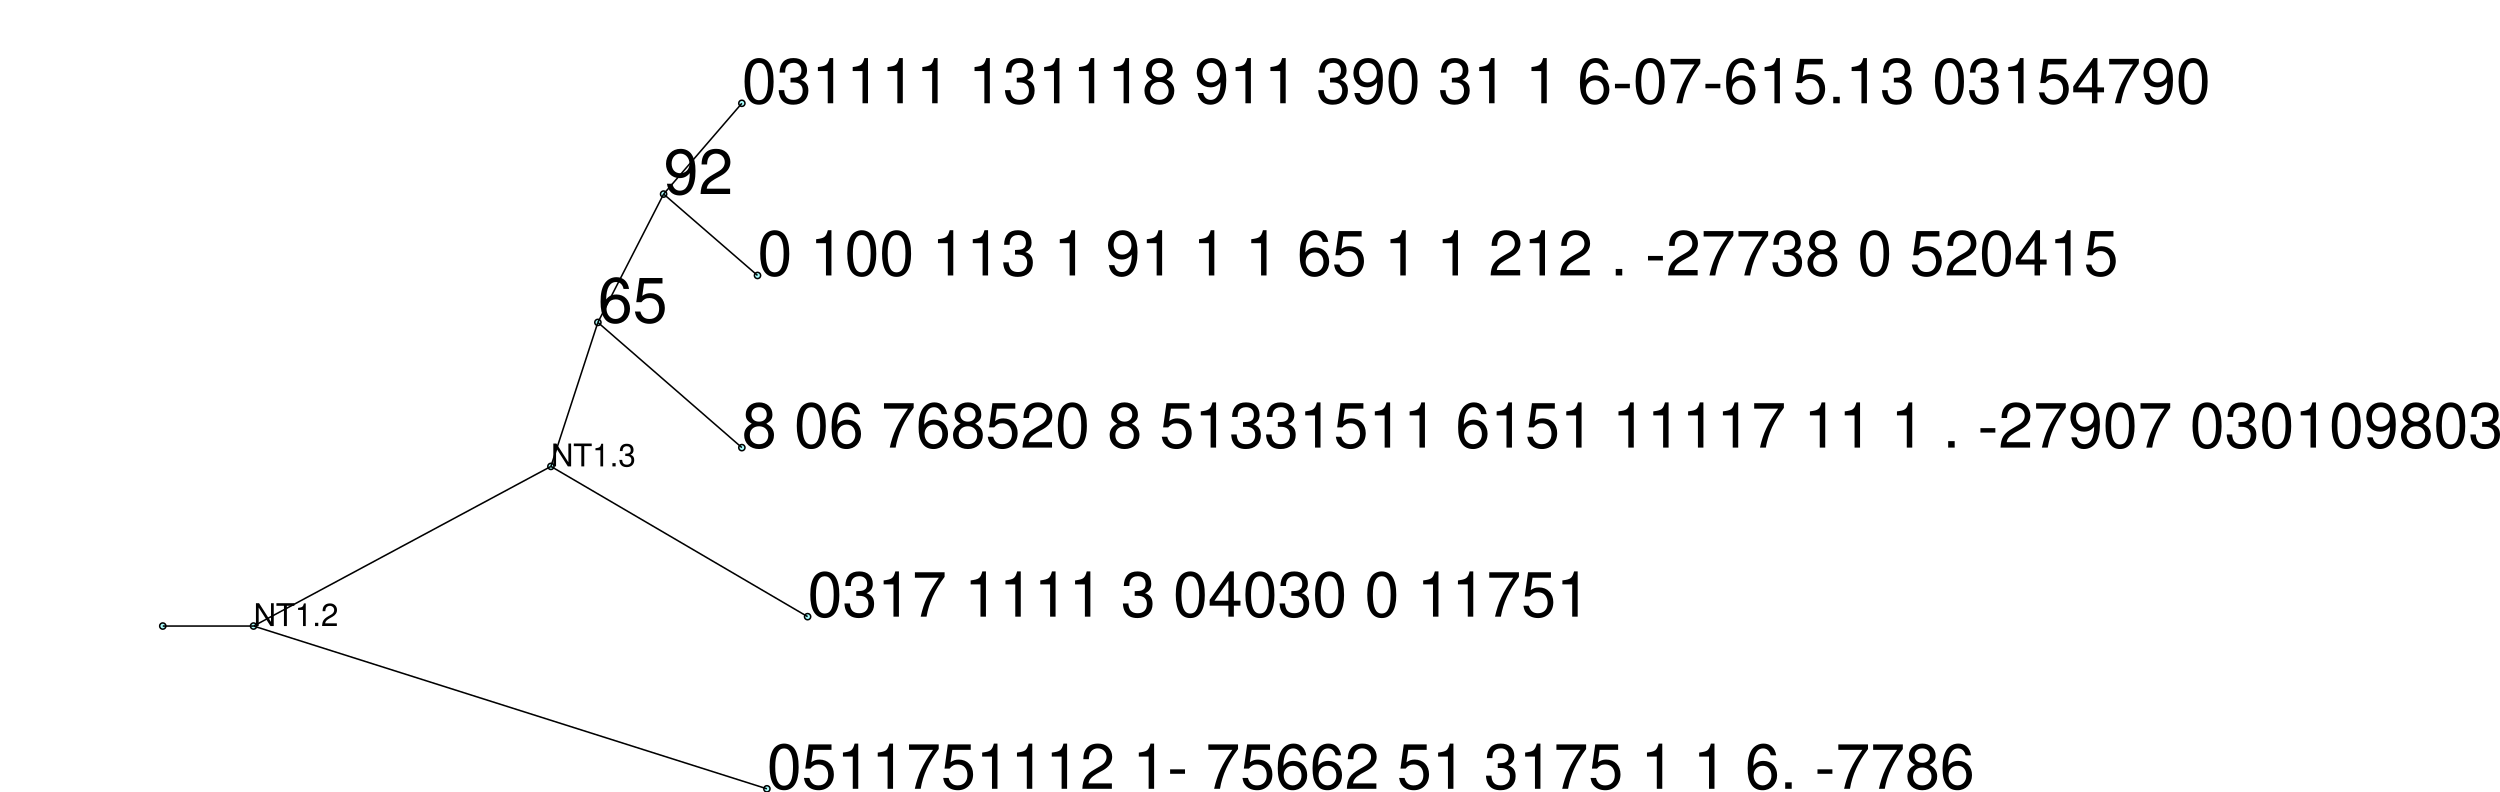
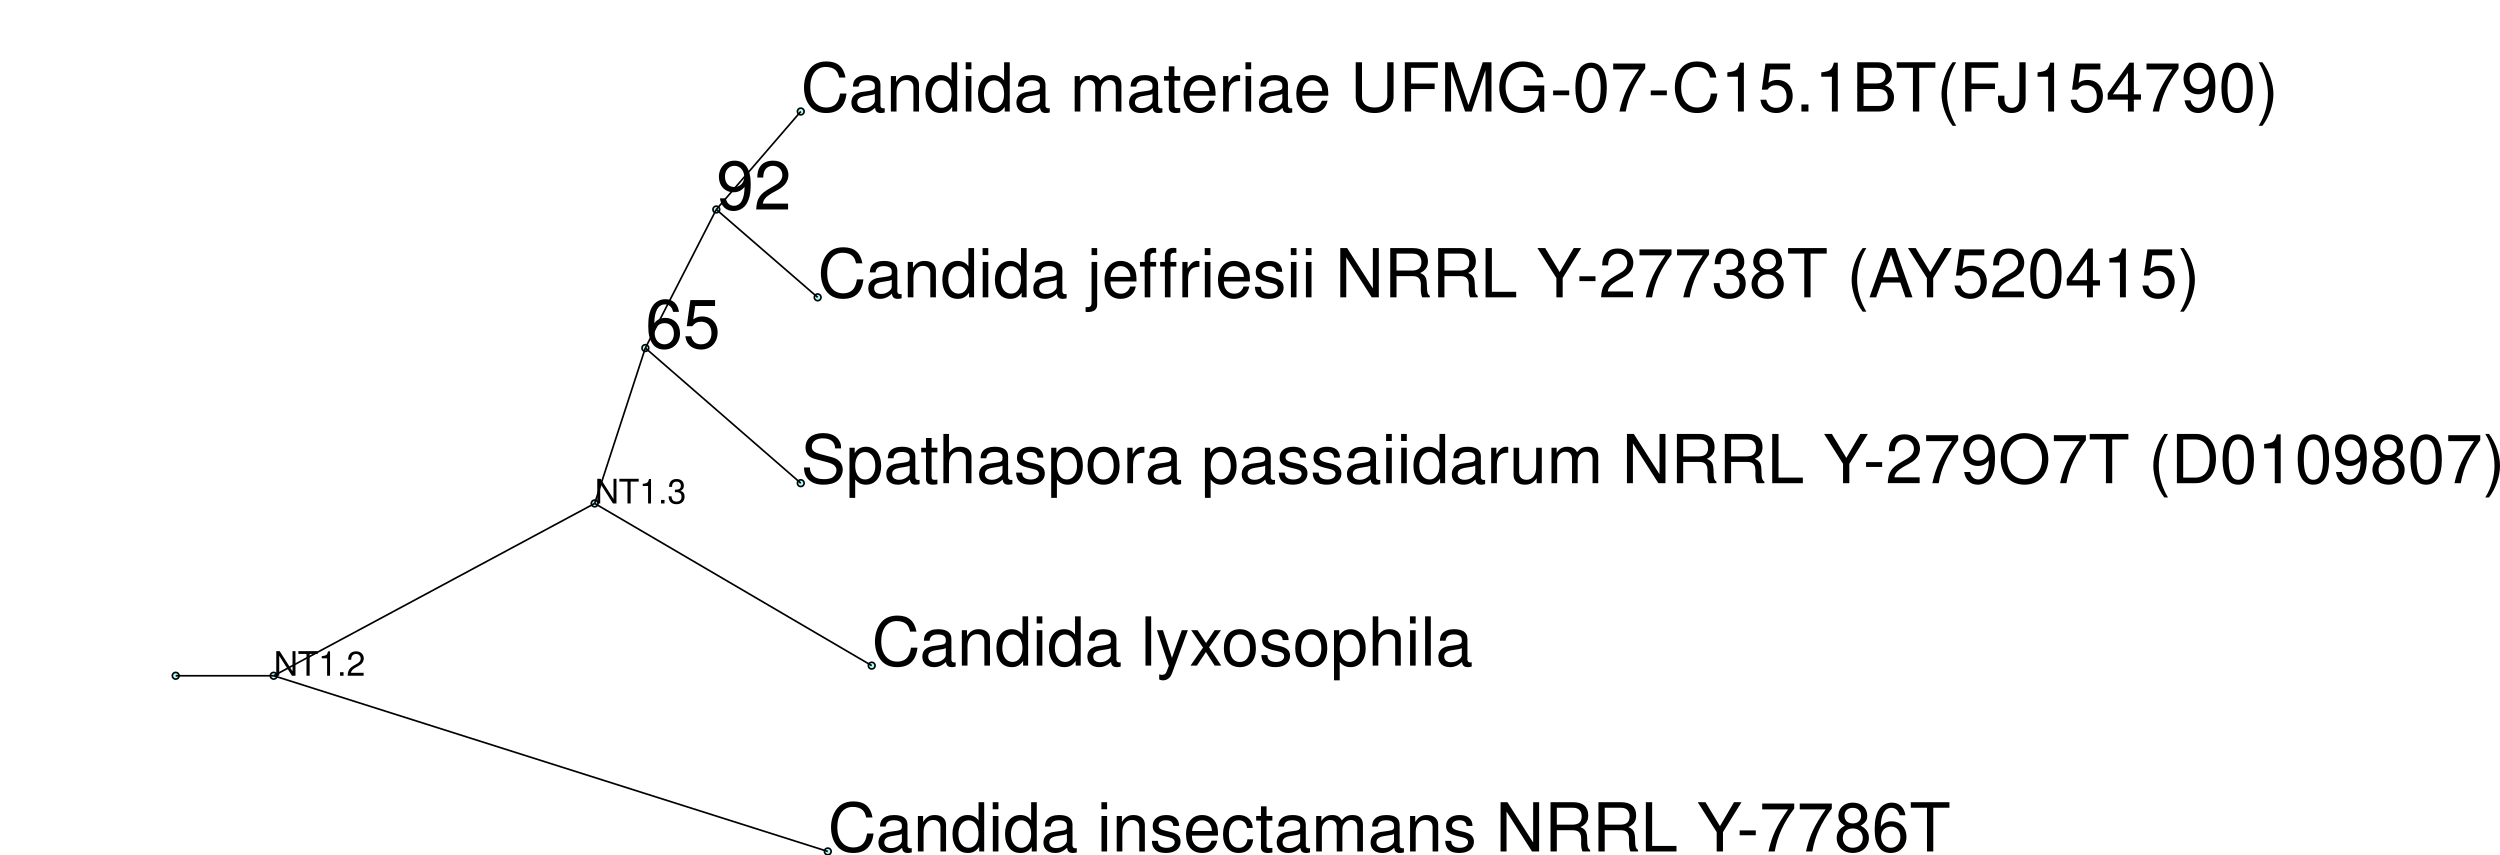
<svg xmlns="http://www.w3.org/2000/svg">
  <g>
    <g>
      <g>
        <circle stroke="black" stroke-width="0.5" fill="#aaffff" cx="52.0" cy="200.0" r="1.0" />
        <text stroke="none" x="52.0" y="200.0" font-size="20.0" font-family="helvetica" />
      </g>
      <g>
        <circle stroke="black" stroke-width="0.5" fill="#aaffff" cx="81.0" cy="200.0" r="1.0" />
        <text stroke="none" x="81.0" y="200.0" font-size="10.0" font-family="helvetica">NT1.2</text>
      </g>
      <g>
        <circle stroke="black" stroke-width="0.5" fill="#aaffff" cx="176.0" cy="149.0" r="1.0" />
        <text stroke="none" x="176.0" y="149.0" font-size="10.0" font-family="helvetica">NT1.3</text>
      </g>
      <g>
        <circle stroke="black" stroke-width="0.5" fill="#aaffff" cx="191.0" cy="103.0" r="1.0" />
        <text stroke="none" x="191.0" y="103.0" font-size="20.0" font-family="helvetica">65</text>
      </g>
      <g>
        <circle stroke="black" stroke-width="0.5" fill="#aaffff" cx="212.0" cy="62.0" r="1.0" />
        <text stroke="none" x="212.0" y="62.0" font-size="20.0" font-family="helvetica">92</text>
      </g>
      <g>
        <circle stroke="black" stroke-width="0.5" fill="#aaffff" cx="237.0" cy="33.0" r="1.0" />
-         <text stroke="none" x="237.0" y="33.0" font-size="20.0" font-family="helvetica">031111 131118 911 390 31 1 6-07-615.13 03154790</text>
+         <text stroke="none" x="237.0" y="33.0" font-size="20.0" font-family="helvetica">Candida materiae UFMG-07-C15.1BT(FJ154790)</text>
      </g>
      <g>
        <circle stroke="black" stroke-width="0.5" fill="#aaffff" cx="237.0" cy="143.0" r="1.0" />
-         <text stroke="none" x="237.0" y="143.0" font-size="20.0" font-family="helvetica">8 06 768520 8 51331511 6151 11117 11 1 . -27907 030109803</text>
+         <text stroke="none" x="237.0" y="143.0" font-size="20.0" font-family="helvetica">Spathaspora passaiidarum NRRL Y-279O7T (D0109807)</text>
      </g>
      <g>
        <circle stroke="black" stroke-width="0.5" fill="#aaffff" cx="242.0" cy="88.0" r="1.0" />
-         <text stroke="none" x="242.0" y="88.0" font-size="20.0" font-family="helvetica">0 100 113 1 91 1 1 65 1 1 212 . -27738 0 520415</text>
+         <text stroke="none" x="242.0" y="88.0" font-size="20.0" font-family="helvetica">Candida jeffriesii NRRL Y-27738T (AY520415)</text>
      </g>
      <g>
        <circle stroke="black" stroke-width="0.5" fill="#aaffff" cx="245.0" cy="252.0" r="1.0" />
-         <text stroke="none" x="245.0" y="252.0" font-size="20.0" font-family="helvetica">0511751112 1- 75662 51 3175 1 1 6. -7786</text>
+         <text stroke="none" x="245.0" y="252.0" font-size="20.0" font-family="helvetica">Candida insectamans NRRL Y-7786T</text>
      </g>
      <g>
        <circle stroke="black" stroke-width="0.5" fill="#aaffff" cx="258.0" cy="197.0" r="1.0" />
-         <text stroke="none" x="258.0" y="197.0" font-size="20.0" font-family="helvetica">0317 1111 3 04030 0 11751</text>
+         <text stroke="none" x="258.0" y="197.0" font-size="20.0" font-family="helvetica">Candida lyxosophila</text>
      </g>
      <line stroke="black" x1="52.0" y1="200.0" x2="81.0" y2="200.0" stroke-width="0.5" />
      <line stroke="black" x1="212.0" y1="62.0" x2="191.0" y2="103.0" stroke-width="0.5" />
      <line stroke="black" x1="191.0" y1="103.0" x2="176.0" y2="149.0" stroke-width="0.5" />
      <line stroke="black" x1="176.0" y1="149.0" x2="81.0" y2="200.0" stroke-width="0.5" />
      <line stroke="black" x1="245.0" y1="252.0" x2="81.0" y2="200.0" stroke-width="0.5" />
      <line stroke="black" x1="237.0" y1="143.0" x2="191.0" y2="103.0" stroke-width="0.5" />
      <line stroke="black" x1="258.0" y1="197.0" x2="176.0" y2="149.0" stroke-width="0.5" />
      <line stroke="black" x1="237.0" y1="33.0" x2="212.0" y2="62.0" stroke-width="0.5" />
      <line stroke="black" x1="242.0" y1="88.0" x2="212.0" y2="62.0" stroke-width="0.5" />
    </g>
  </g>
</svg>
